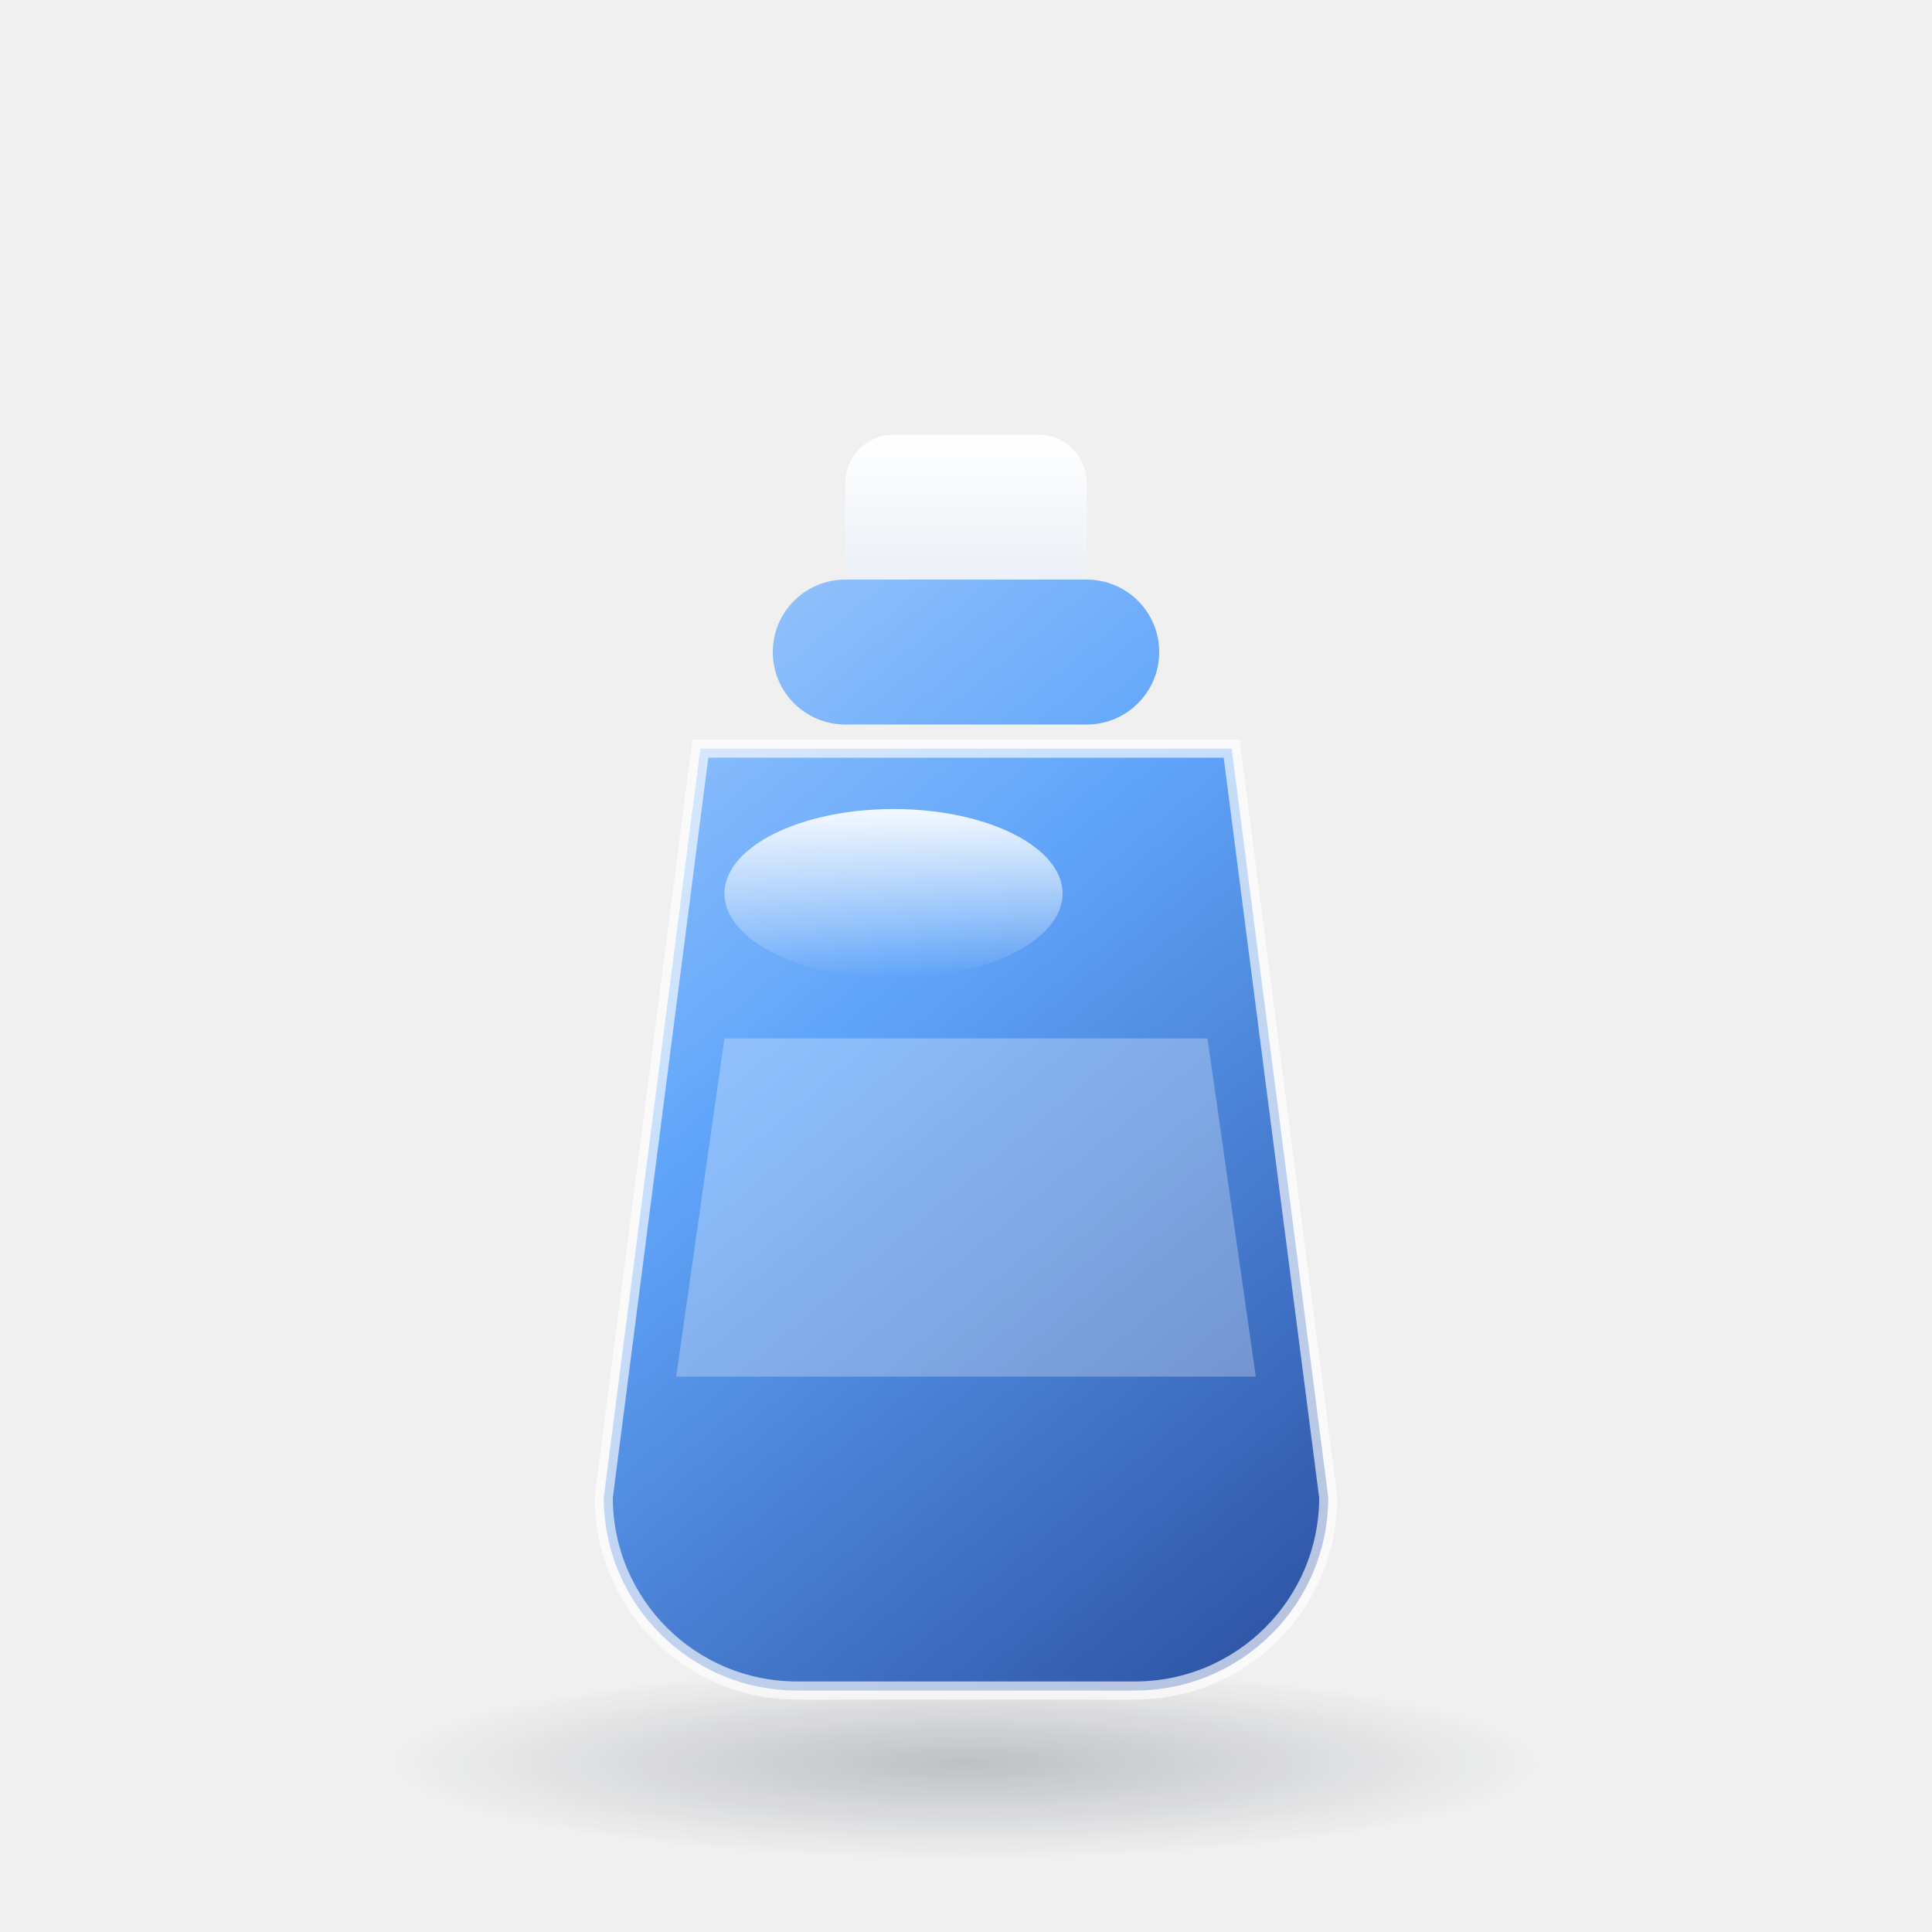
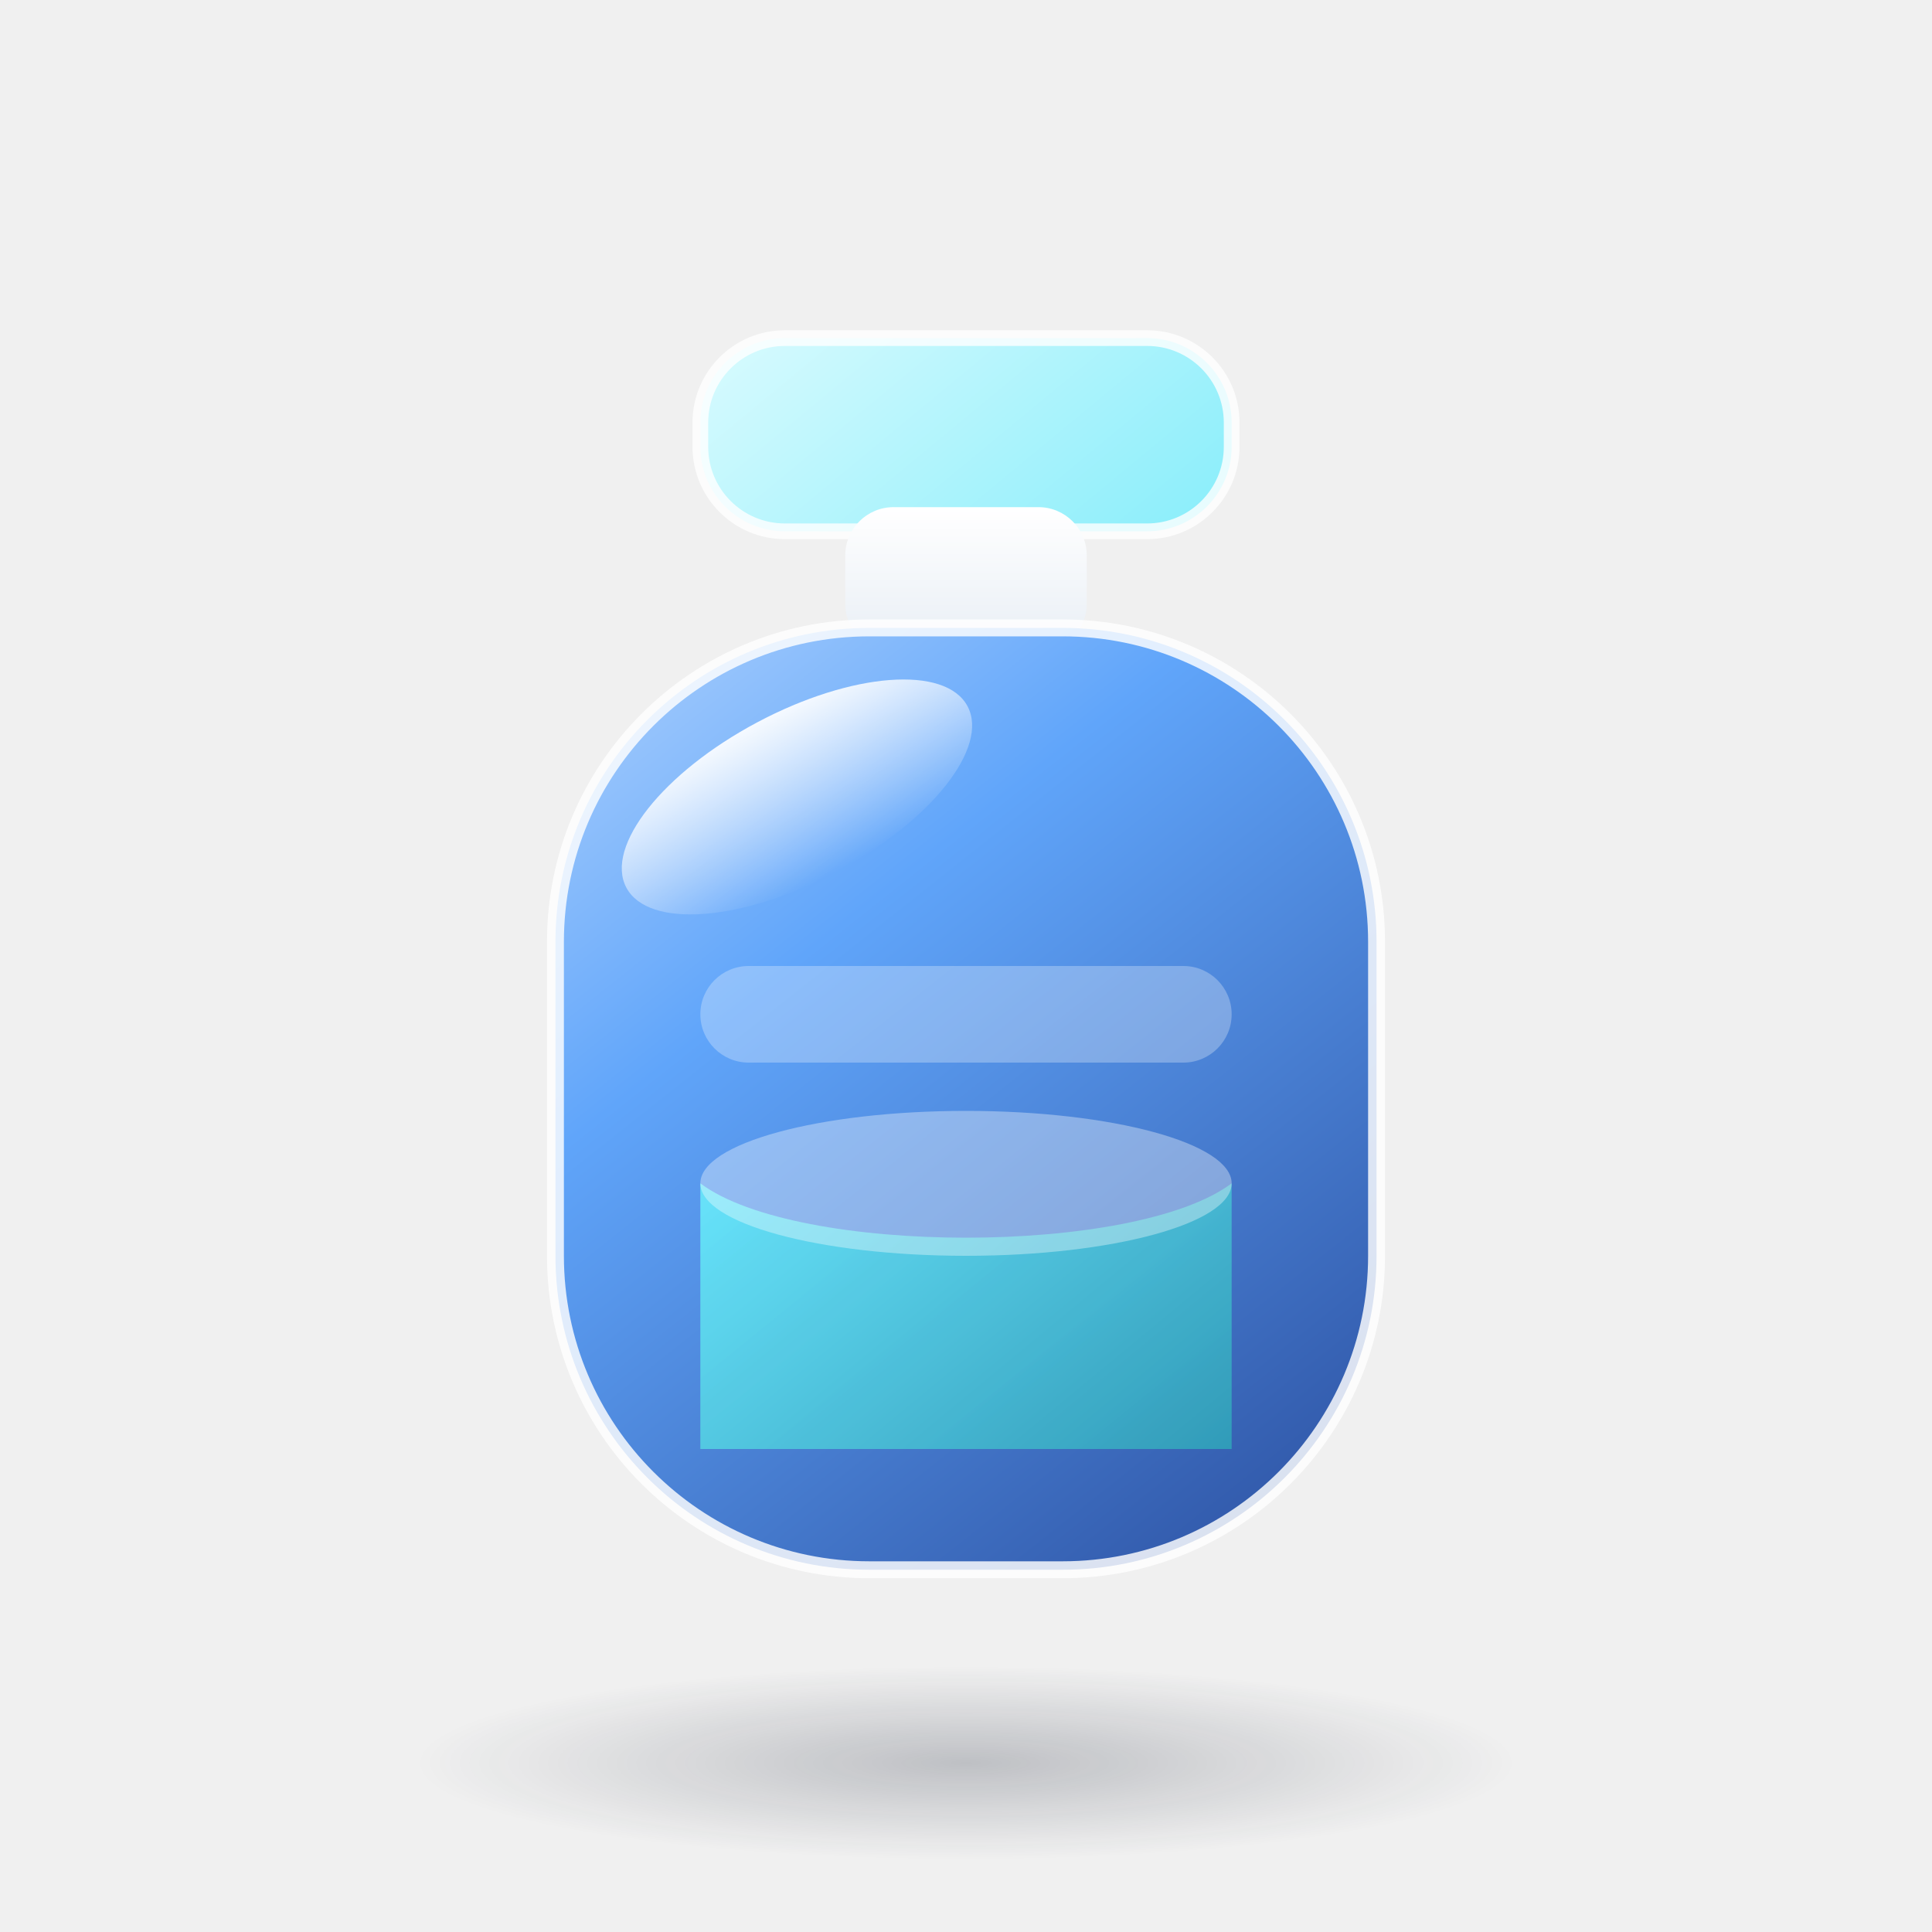
<svg xmlns="http://www.w3.org/2000/svg" viewBox="0 0 160 160" fill="none">
  <defs>
-     <linearGradient id="c" x1="28" y1="18" x2="132" y2="142" gradientUnits="userSpaceOnUse">
-       <stop stop-color="#DBEAFE" />
-       <stop offset=".48" stop-color="#60A5FA" />
+     <linearGradient id="g" x1="36" y1="24" x2="128" y2="140" gradientUnits="userSpaceOnUse">
+       <stop stop-color="#EFF6FF" />
+       <stop offset=".42" stop-color="#60A5FA" />
      <stop offset="1" stop-color="#1E3A8A" />
    </linearGradient>
-     <linearGradient id="b" x1="0" y1="0" x2="0" y2="1">
+     <linearGradient id="a" x1="44" y1="28" x2="130" y2="132" gradientUnits="userSpaceOnUse">
+       <stop stop-color="#ECFEFF" />
+       <stop offset=".48" stop-color="#67E8F9" />
+       <stop offset="1" stop-color="#0E7490" />
+     </linearGradient>
+     <linearGradient id="w" x1="0" y1="0" x2="0" y2="1">
+       <stop stop-color="#fff" />
+       <stop offset="1" stop-color="#E8EEF5" />
+     </linearGradient>
+     <linearGradient id="h" x1="0" y1="0" x2="0" y2="1">
      <stop stop-color="#fff" stop-opacity=".92" />
      <stop offset="1" stop-color="#fff" stop-opacity="0" />
    </linearGradient>
    <radialGradient id="s" cx="50%" cy="50%" r="50%">
-       <stop stop-color="#0f172a" stop-opacity=".22" />
-       <stop offset="1" stop-color="#0f172a" stop-opacity="0" />
+       <stop stop-color="#0F172A" stop-opacity=".22" />
+       <stop offset="1" stop-color="#0F172A" stop-opacity="0" />
    </radialGradient>
-     <linearGradient id="w" x1="0" y1="0" x2="0" y2="1">
-       <stop stop-color="#fff" />
-       <stop offset="1" stop-color="#e8eef5" />
-     </linearGradient>
  </defs>
-   <ellipse cx="80" cy="146" rx="48" ry="8" fill="url(#s)" />
-   <rect x="70" y="36" width="20" height="14" rx="4" fill="url(#w)" />
-   <rect x="64" y="48" width="32" height="12" rx="6" fill="url(#c)" />
-   <path d="M58 62h44l8 62a16 16 0 0 1-16 16H66a16 16 0 0 1-16-16l8-62z" fill="url(#c)" stroke="#fff" stroke-opacity=".65" stroke-width="1.5" />
-   <path d="M60 86h40l4 28H56l4-28z" fill="#fff" fill-opacity=".28" />
-   <ellipse cx="74" cy="74" rx="14" ry="7" fill="url(#b)" />
+   <ellipse cx="80" cy="146" rx="46" ry="8" fill="url(#s)" />
+   <rect x="58" y="28" width="44" height="16" rx="7" fill="url(#a)" stroke="#fff" stroke-opacity=".8" stroke-width="1.3" />
+   <rect x="70" y="42" width="20" height="12" rx="4" fill="url(#w)" />
+   <rect x="46" y="52" width="68" height="78" rx="26" fill="url(#g)" stroke="#fff" stroke-opacity=".82" stroke-width="1.4" />
+   <ellipse cx="66" cy="66" rx="16" ry="7" fill="url(#h)" transform="rotate(-28 66 66)" />
+   <rect x="58" y="80" width="44" height="8" rx="4" fill="#fff" fill-opacity=".28" />
+   <path d="M58 98c8 6 36 6 44 0v22H58z" fill="url(#a)" opacity=".9" />
+   <ellipse cx="80" cy="98" rx="22" ry="6" fill="#fff" fill-opacity=".35" />
</svg>
